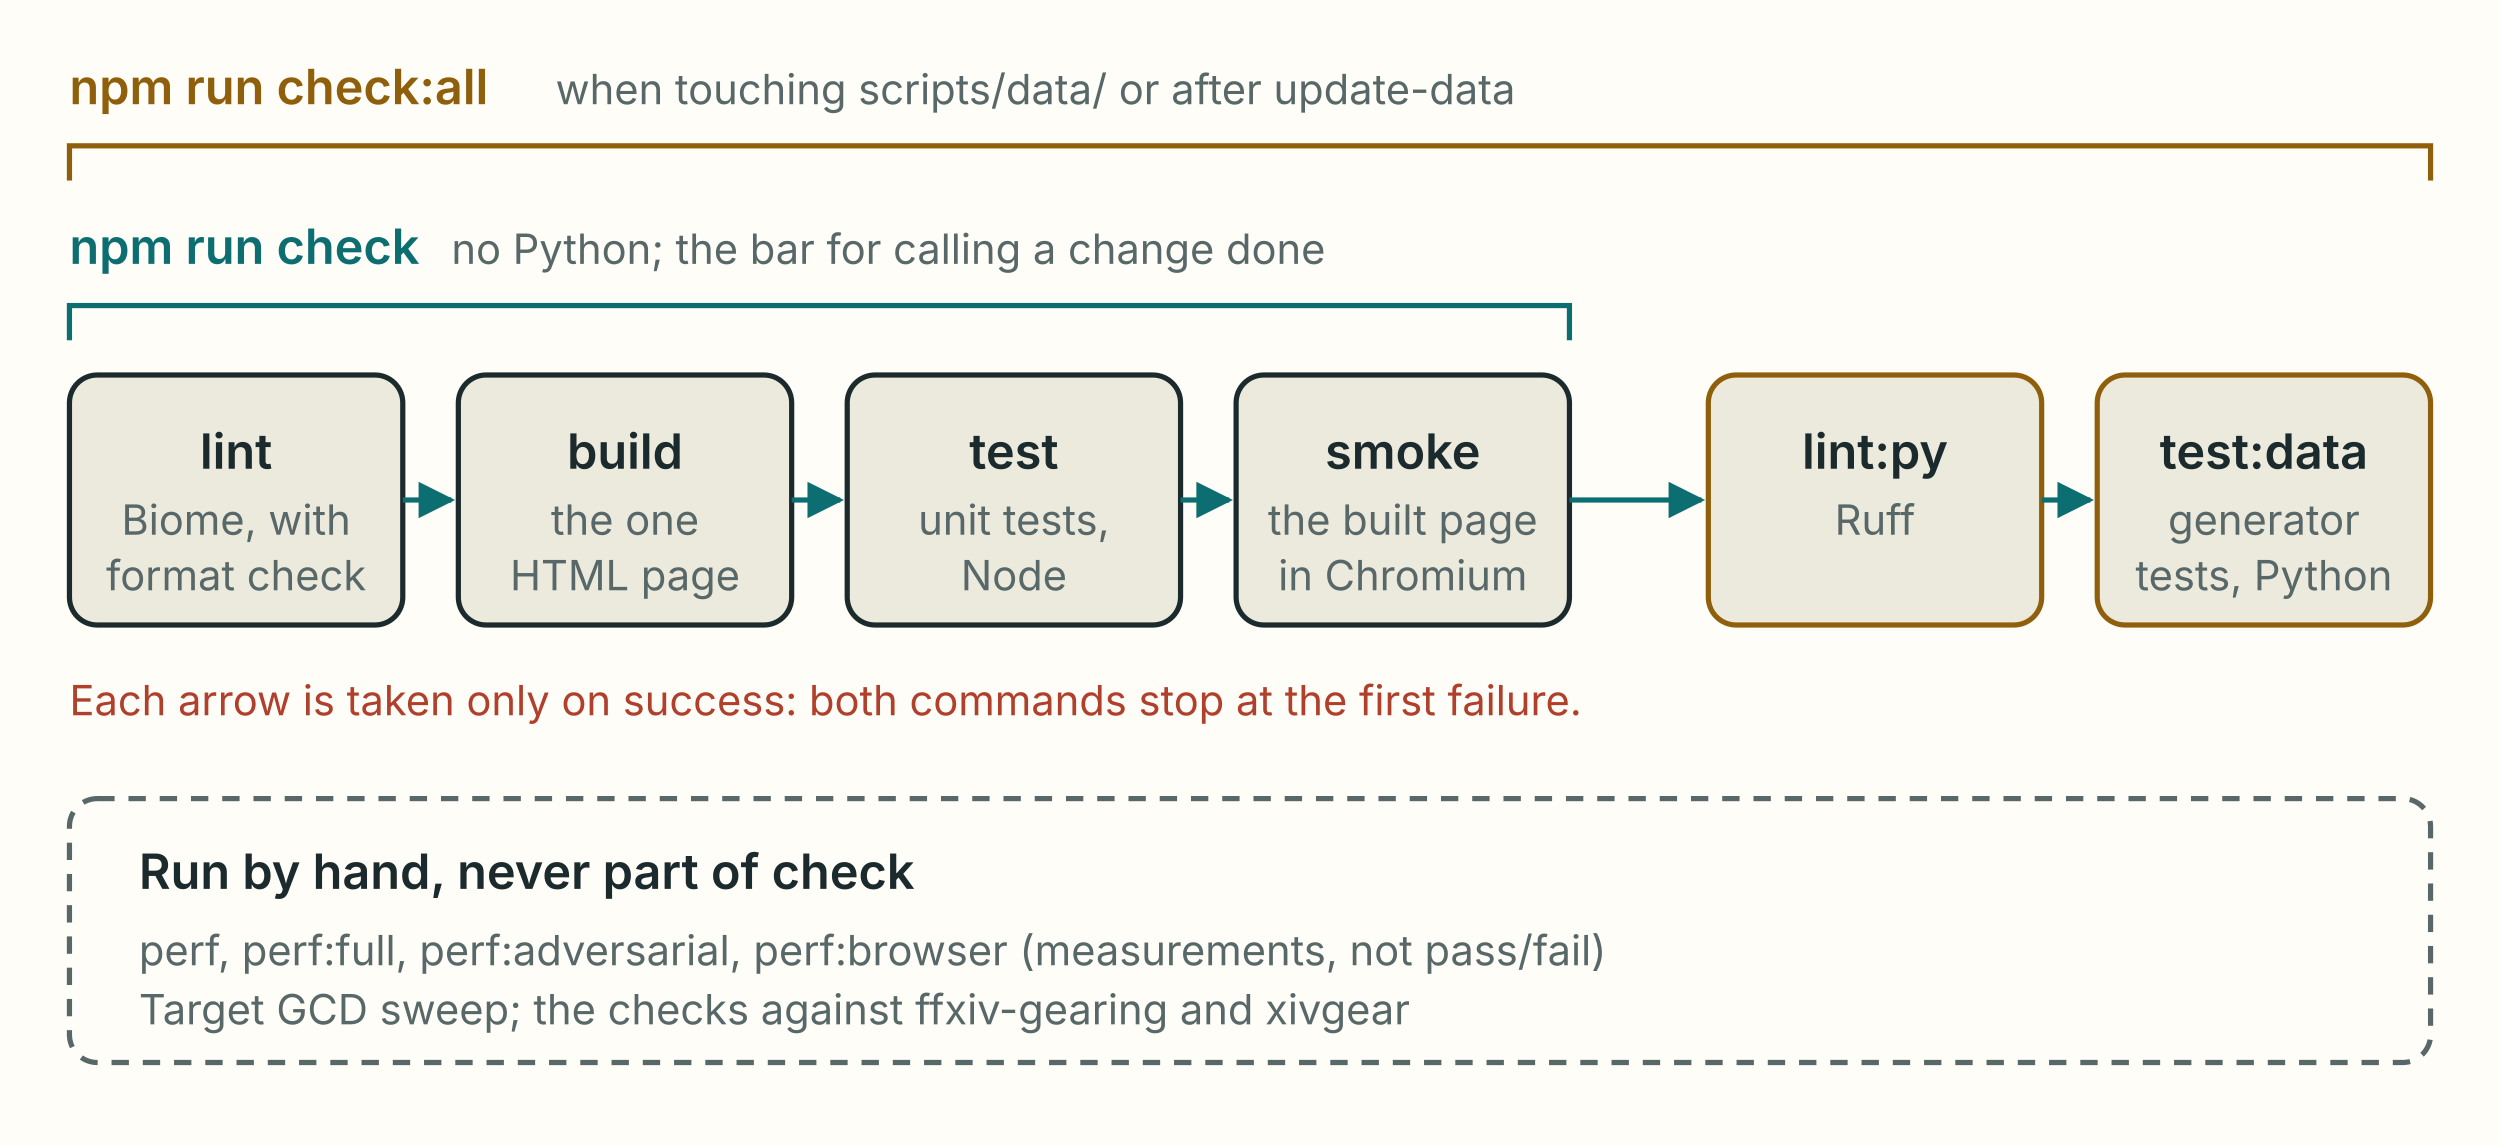
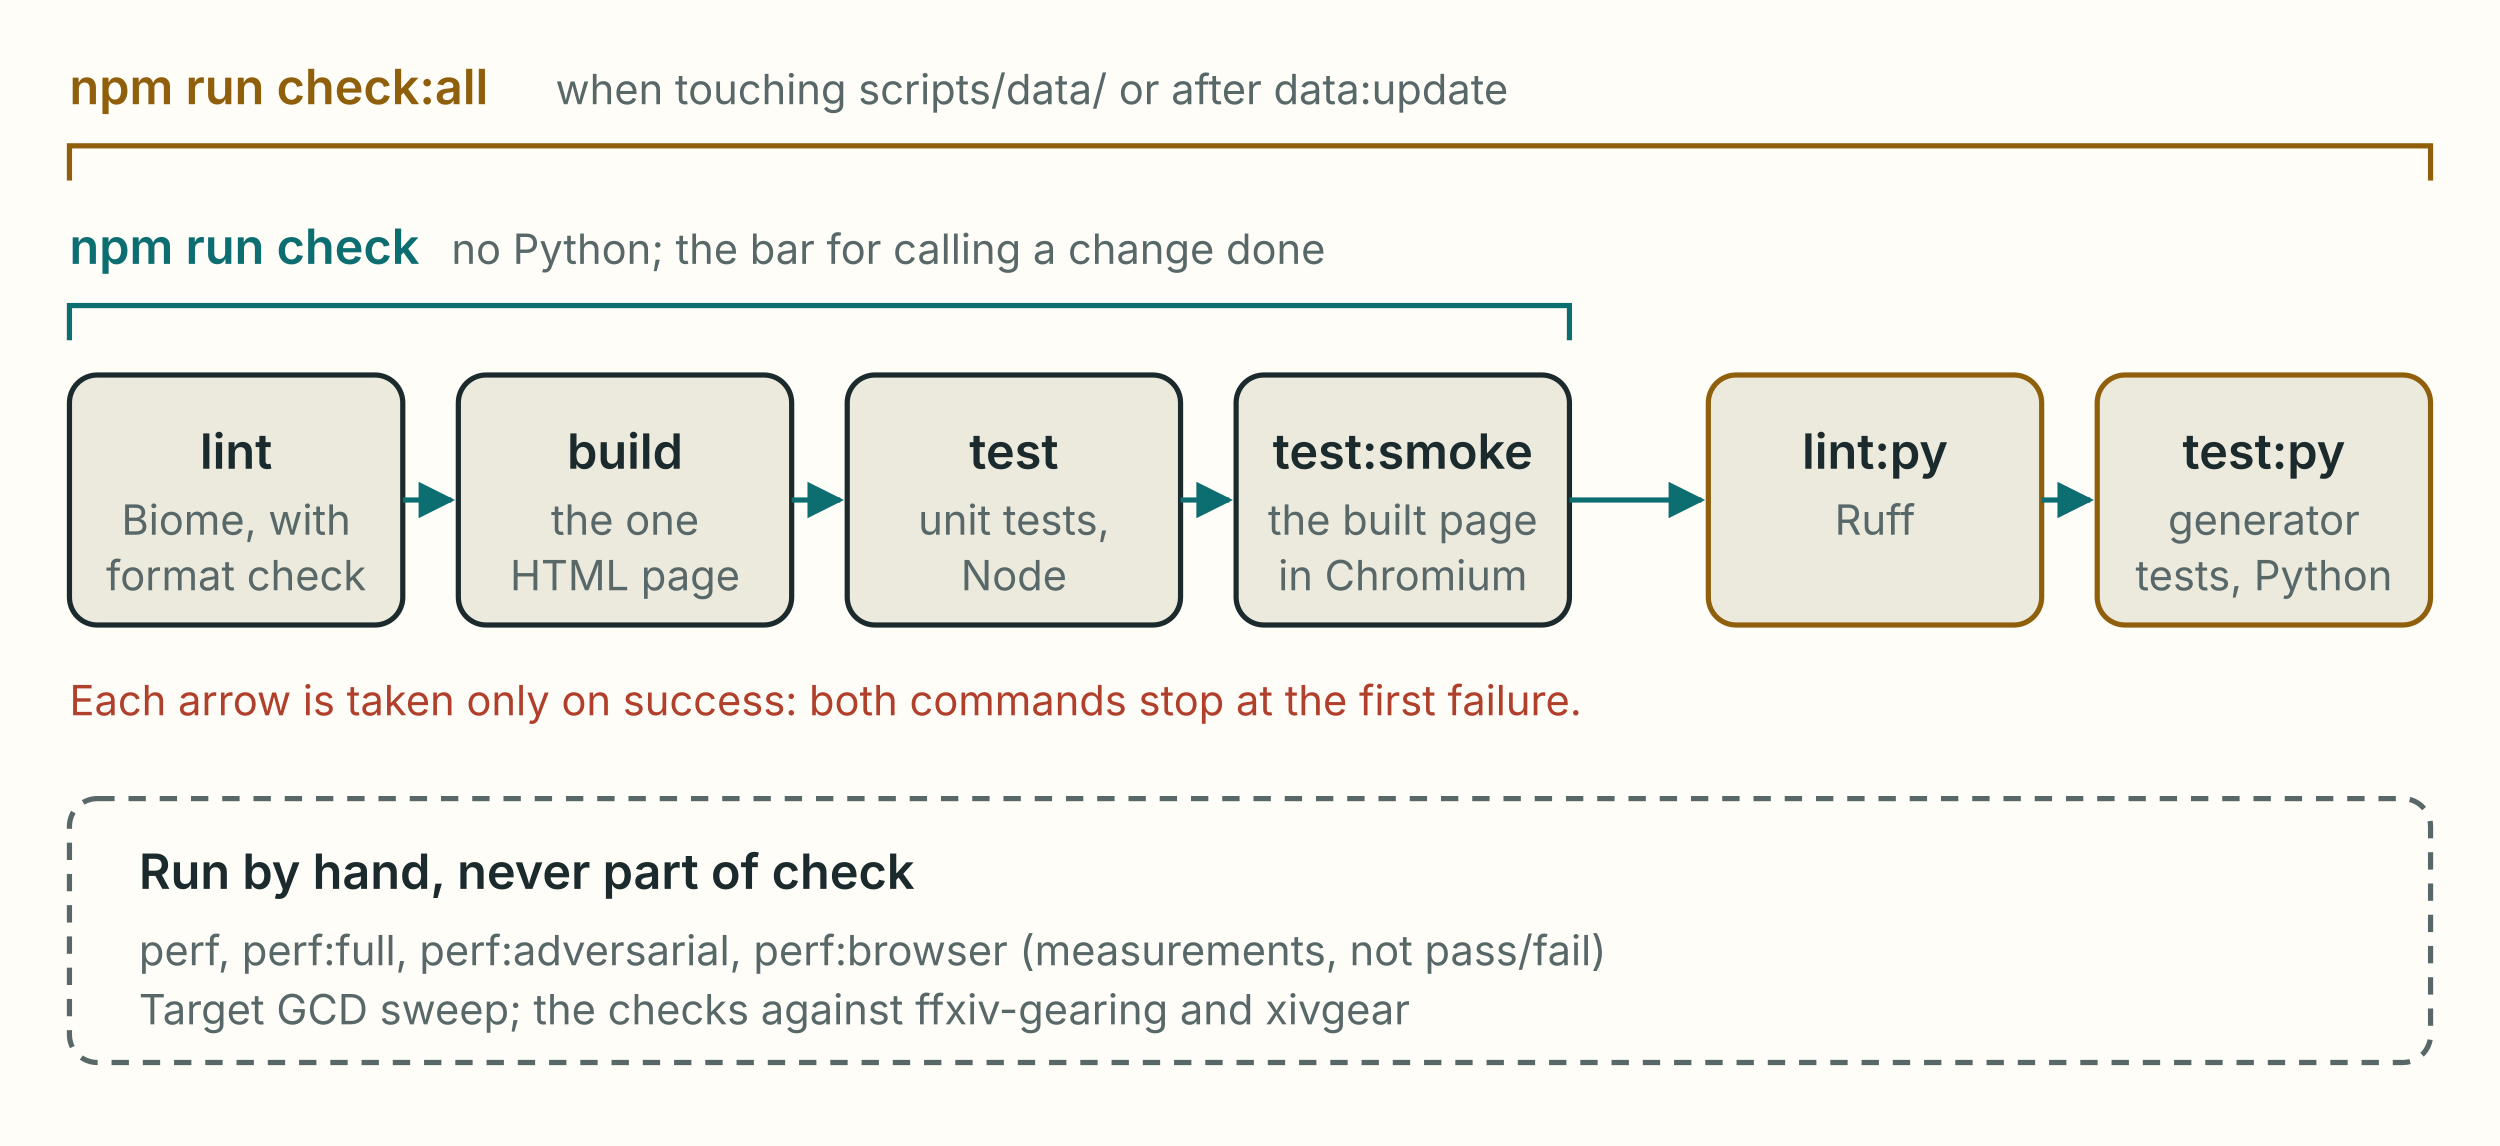
<svg xmlns="http://www.w3.org/2000/svg" viewBox="0 0 720 330" role="img" aria-labelledby="t d">
  <style>
    .bg { fill: #fffdf7; }
    .box { fill: #ece9dd; stroke: #1b2a2c; stroke-width: 1.5; }
    .py { fill: #ece9dd; stroke: #8f5f0c; stroke-width: 1.5; }
    .brace { fill: none; stroke: #0d6e72; stroke-width: 1.5; }
    .gbrace { fill: none; stroke: #8f5f0c; stroke-width: 1.5; }
    .hand { fill: none; stroke: #586869; stroke-width: 1.5; stroke-dasharray: 5 4; }
    .fg { fill: #1b2a2c; }
    .muted { fill: #586869; }
    .accent { fill: #0d6e72; }
    .gold { fill: #8f5f0c; }
    .bad { fill: #b0402c; }
    .flow { fill: none; stroke: #0d6e72; stroke-width: 1.5; }
    .head { fill: #0d6e72; }
    text { font-family: system-ui, -apple-system, "Segoe UI", sans-serif; }
    .t { font-size: 14px; font-weight: 600; }
    .s { font-size: 12px; }
    @media (prefers-color-scheme: dark) {
      .bg { fill: #142023; }
      .box { fill: #1b2b2e; stroke: #e5eeed; }
      .py { fill: #1b2b2e; stroke: #e2b659; }
      .brace { stroke: #4cc2b6; }
      .gbrace { stroke: #e2b659; }
      .hand { stroke: #92a5a5; }
      .fg { fill: #e5eeed; }
      .muted { fill: #92a5a5; }
      .accent { fill: #4cc2b6; }
      .gold { fill: #e2b659; }
      .bad { fill: #f08a74; }
      .flow { stroke: #4cc2b6; }
      .head { fill: #4cc2b6; }
    }
  </style>
  <defs>
    <marker id="arrow" viewBox="0 0 10 10" refX="9" refY="5" markerWidth="7" markerHeight="7" orient="auto-start-reverse">
      <path d="M0,0 L10,5 L0,10 z" class="head" />
    </marker>
  </defs>
  <rect class="bg" x="0" y="0" width="720" height="330" />
  <text class="gold t" x="20" y="30">npm run check:all</text>
-   <text class="muted s" x="160" y="30">when touching scripts/data/ or after update-data</text>
+   <text class="muted s" x="160" y="30">when touching scripts/data/ or after data:update</text>
  <path class="gbrace" d="M20,52 V42 H700 V52" />
  <text class="accent t" x="20" y="76">npm run check</text>
  <text class="muted s" x="130" y="76">no Python; the bar for calling a change done</text>
  <path class="brace" d="M20,98 V88 H452 V98" />
  <rect class="box" x="20" y="108" width="96" height="72" rx="8" />
  <text class="fg t" x="68" y="135" text-anchor="middle">lint</text>
  <text class="muted s" x="68" y="154" text-anchor="middle">Biome, with</text>
  <text class="muted s" x="68" y="170" text-anchor="middle">format check</text>
  <rect class="box" x="132" y="108" width="96" height="72" rx="8" />
  <text class="fg t" x="180" y="135" text-anchor="middle">build</text>
  <text class="muted s" x="180" y="154" text-anchor="middle">the one</text>
  <text class="muted s" x="180" y="170" text-anchor="middle">HTML page</text>
  <rect class="box" x="244" y="108" width="96" height="72" rx="8" />
  <text class="fg t" x="292" y="135" text-anchor="middle">test</text>
  <text class="muted s" x="292" y="154" text-anchor="middle">unit tests,</text>
  <text class="muted s" x="292" y="170" text-anchor="middle">Node</text>
  <rect class="box" x="356" y="108" width="96" height="72" rx="8" />
-   <text class="fg t" x="404" y="135" text-anchor="middle">smoke</text>
+   <text class="fg t" x="404" y="135" text-anchor="middle">test:smoke</text>
  <text class="muted s" x="404" y="154" text-anchor="middle">the built page</text>
  <text class="muted s" x="404" y="170" text-anchor="middle">in Chromium</text>
  <rect class="py" x="492" y="108" width="96" height="72" rx="8" />
  <text class="fg t" x="540" y="135" text-anchor="middle">lint:py</text>
  <text class="muted s" x="540" y="154" text-anchor="middle">Ruff</text>
  <rect class="py" x="604" y="108" width="96" height="72" rx="8" />
-   <text class="fg t" x="652" y="135" text-anchor="middle">test:data</text>
+   <text class="fg t" x="652" y="135" text-anchor="middle">test:py</text>
  <text class="muted s" x="652" y="154" text-anchor="middle">generator</text>
  <text class="muted s" x="652" y="170" text-anchor="middle">tests, Python</text>
  <line class="flow" x1="116" y1="144" x2="130" y2="144" marker-end="url(#arrow)" />
  <line class="flow" x1="228" y1="144" x2="242" y2="144" marker-end="url(#arrow)" />
  <line class="flow" x1="340" y1="144" x2="354" y2="144" marker-end="url(#arrow)" />
  <line class="flow" x1="452" y1="144" x2="490" y2="144" marker-end="url(#arrow)" />
  <line class="flow" x1="588" y1="144" x2="602" y2="144" marker-end="url(#arrow)" />
  <text class="bad s" x="20" y="206">Each arrow is taken only on success: both commands stop at the first failure.</text>
  <rect class="hand" x="20" y="230" width="680" height="76" rx="8" />
  <text class="fg t" x="40" y="256">Run by hand, never part of check</text>
  <text class="muted s" x="40" y="278">perf, perf:full, perf:adversarial, perf:browser (measurements, not pass/fail)</text>
  <text class="muted s" x="40" y="295">Target GCD sweep; the checks against ffxiv-gearing and xivgear</text>
</svg>
